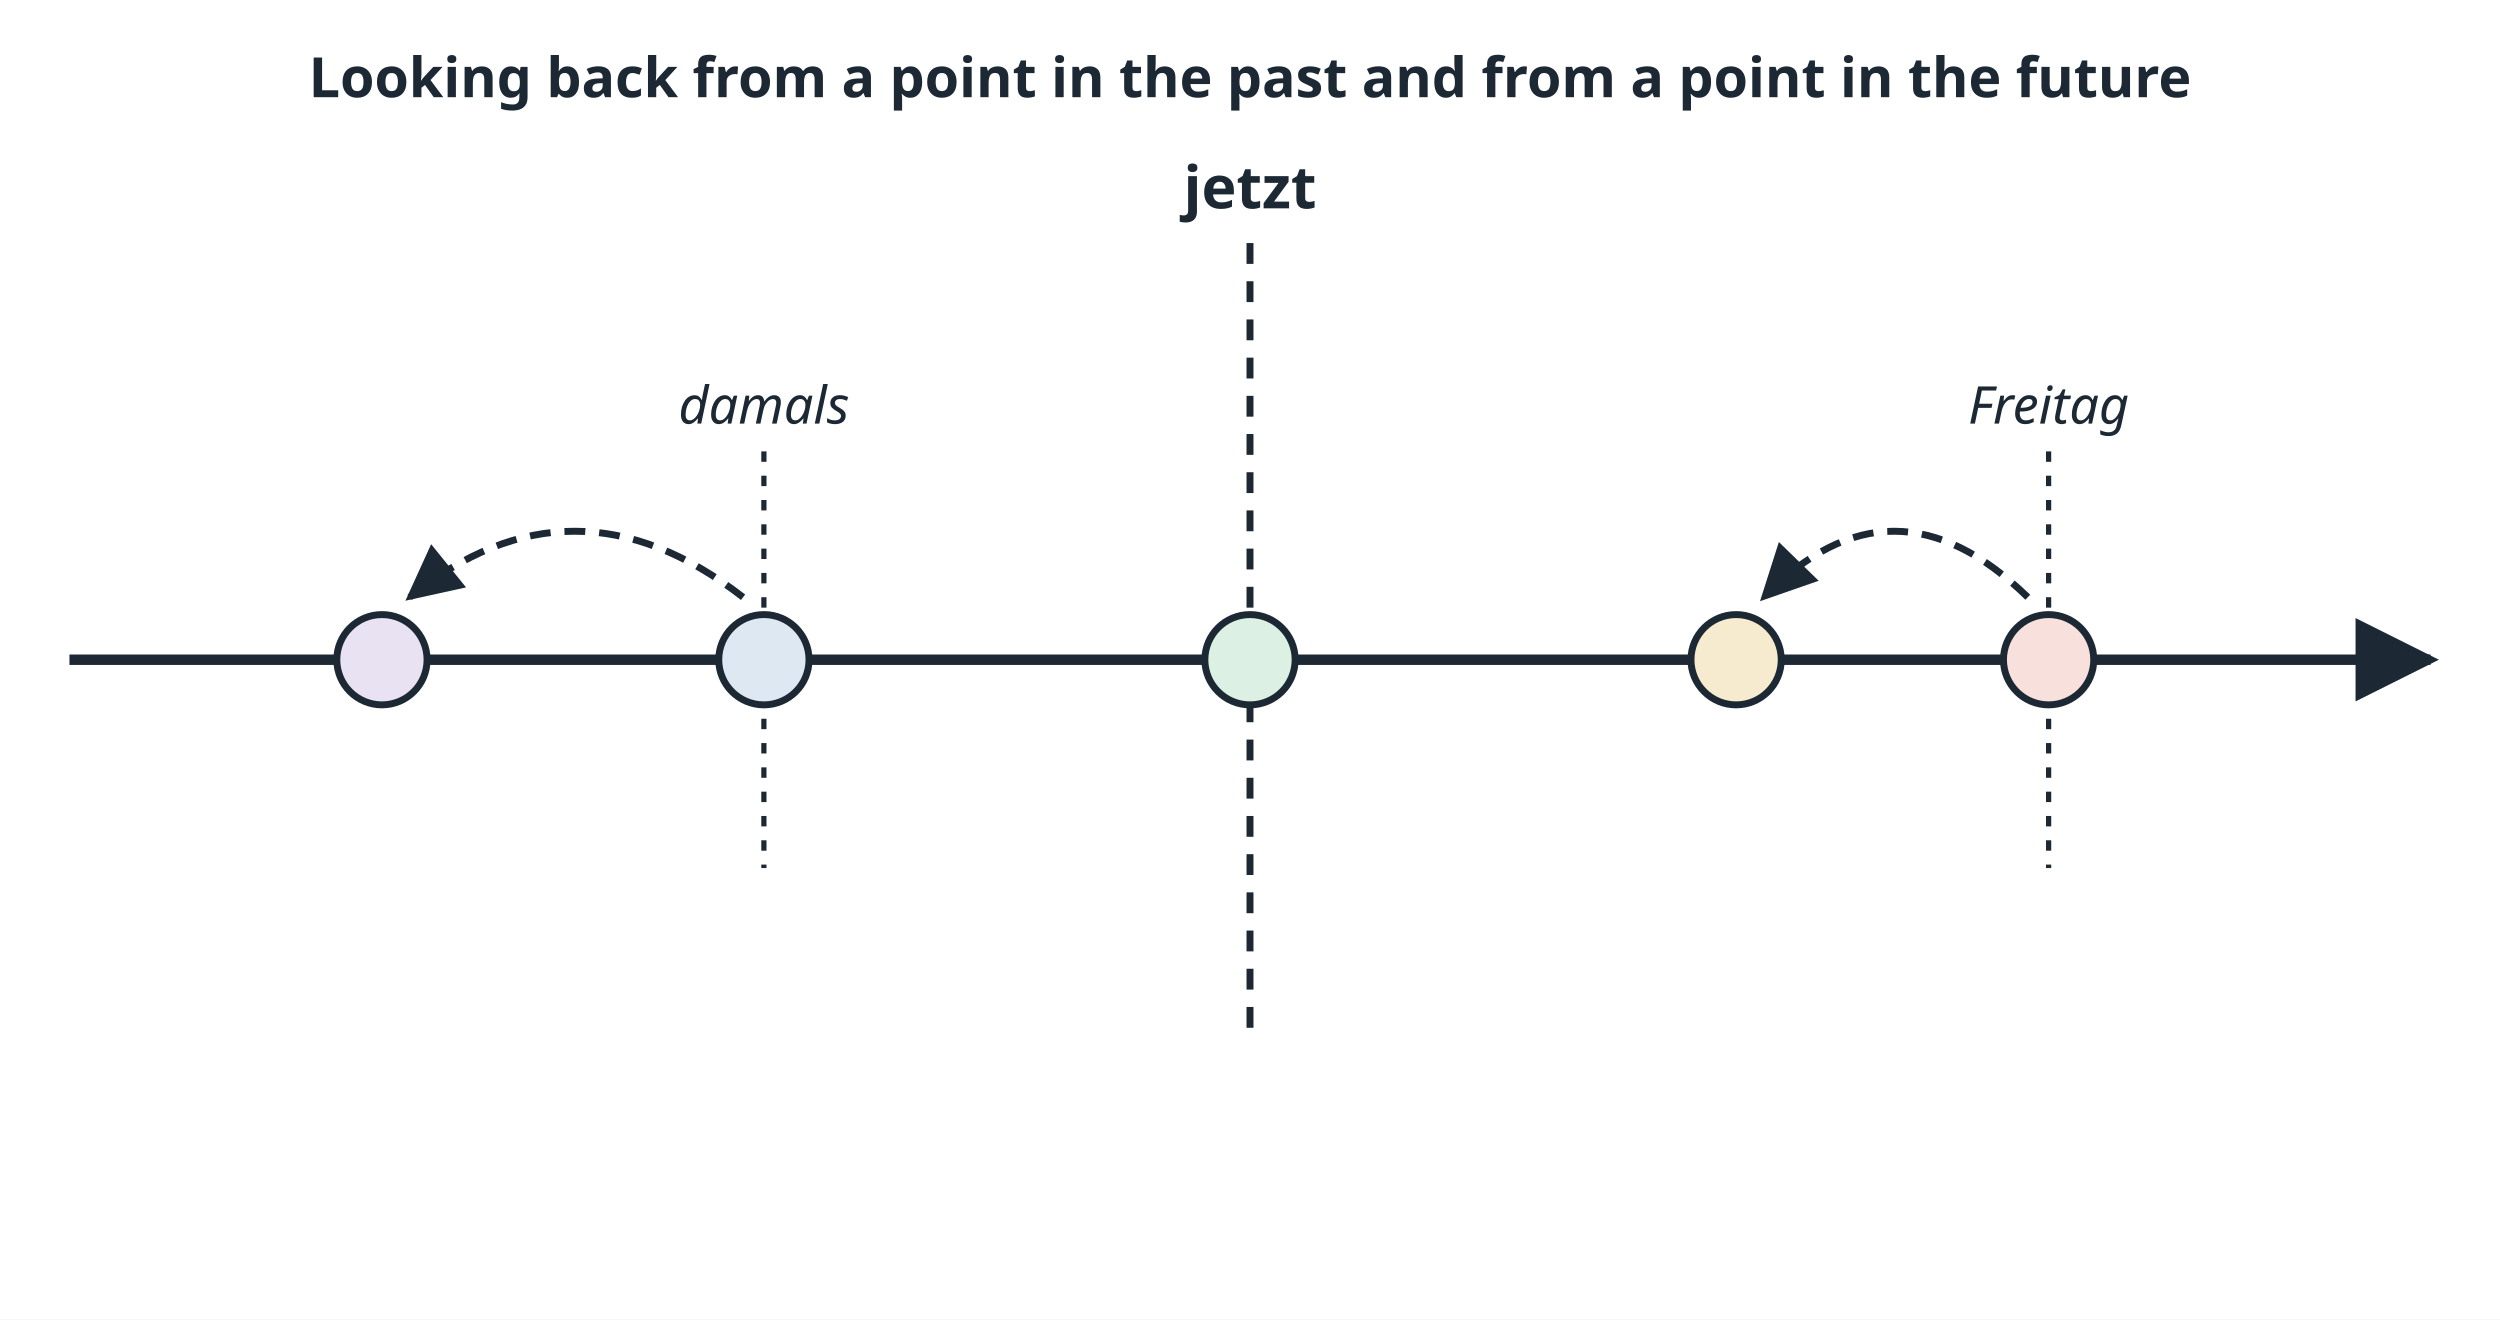
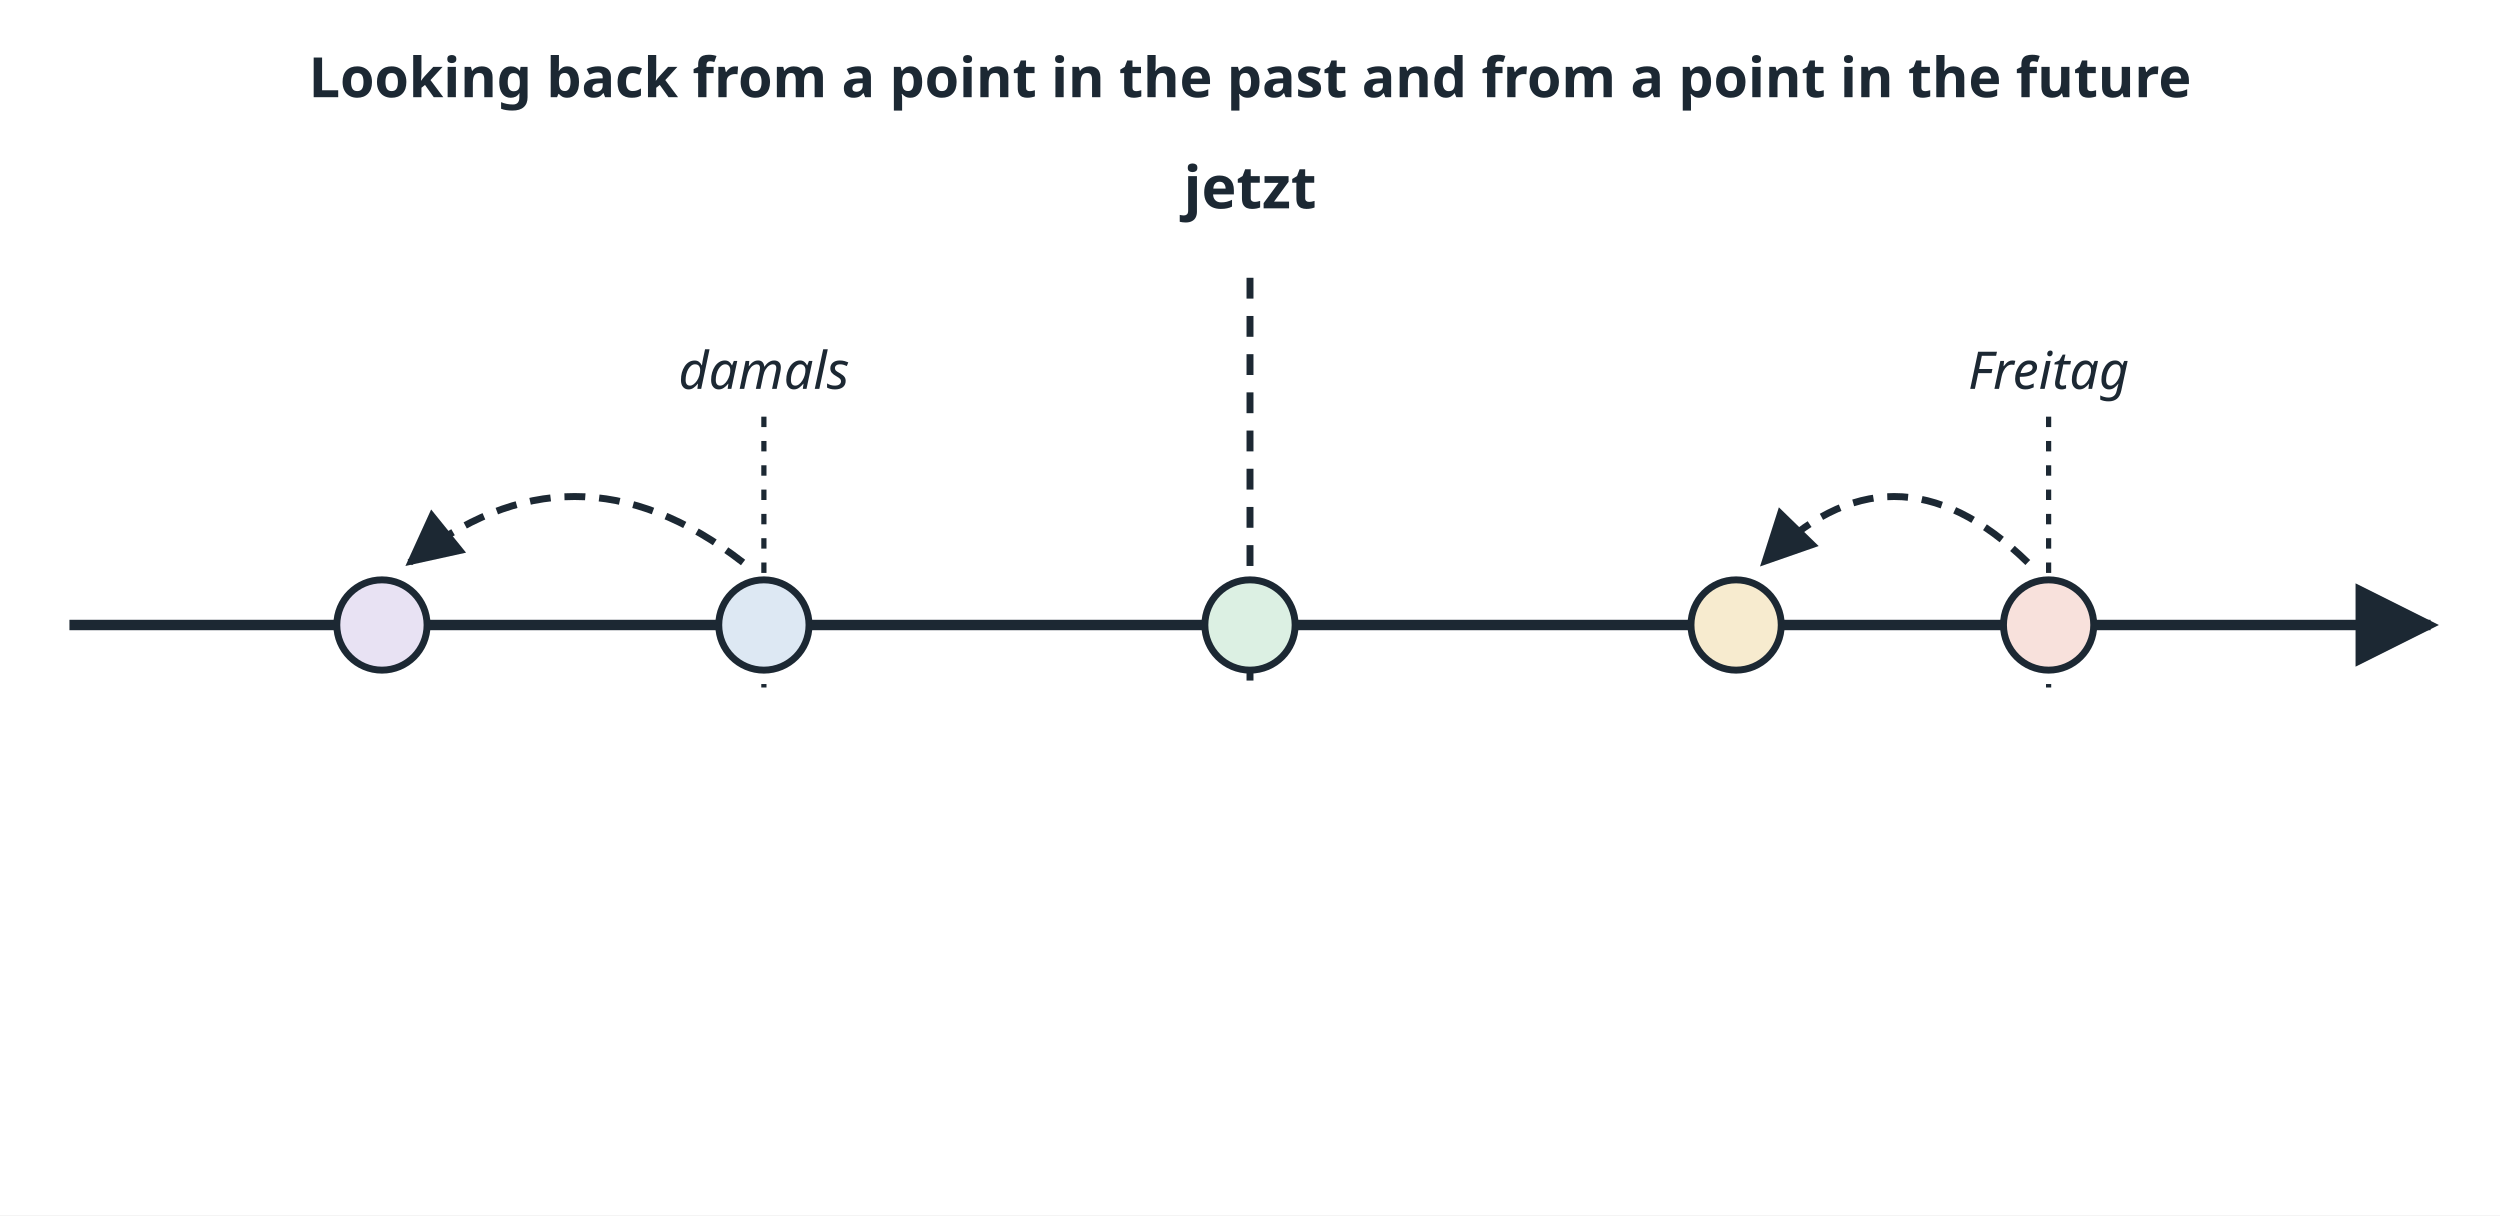
- <svg xmlns="http://www.w3.org/2000/svg" viewBox="0 0 720 380" width="720" height="380" role="img">
+ <svg xmlns="http://www.w3.org/2000/svg" viewBox="0 0 720 350" width="720" height="350" role="img">
  <defs>
    <marker id="arr" viewBox="0 0 10 10" refX="9" refY="5" markerWidth="8" markerHeight="8" orient="auto-start-reverse">
      <path d="M0 0 L10 5 L0 10 z" fill="#1c2833" />
    </marker>
  </defs>
-   <rect x="0" y="0" width="720" height="380" fill="#ffffff" />
-   <line x1="20" y1="190" x2="700" y2="190" stroke="#1c2833" stroke-width="3" marker-end="url(#arr)" />
-   <line x1="360" y1="70" x2="360" y2="300" stroke="#1c2833" stroke-width="2" stroke-dasharray="6 5" />
+   <rect x="0" y="0" width="720" height="350" fill="#ffffff" />
+   <line x1="20" y1="180" x2="700" y2="180" stroke="#1c2833" stroke-width="3" marker-end="url(#arr)" />
+   <line x1="360" y1="80" x2="360" y2="200" stroke="#1c2833" stroke-width="2" stroke-dasharray="6 5" />
  <text x="360" y="60" font-family="sans-serif" font-size="17" font-weight="bold" font-style="normal" fill="#1c2833" text-anchor="middle">jetzt</text>
-   <line x1="220" y1="130" x2="220" y2="250" stroke="#1c2833" stroke-width="1.5" stroke-dasharray="3 4" />
-   <line x1="590" y1="130" x2="590" y2="250" stroke="#1c2833" stroke-width="1.5" stroke-dasharray="3 4" />
-   <text x="220" y="122" font-family="sans-serif" font-size="15" font-weight="normal" font-style="italic" fill="#1c2833" text-anchor="middle">damals</text>
-   <text x="590" y="122" font-family="sans-serif" font-size="15" font-weight="normal" font-style="italic" fill="#1c2833" text-anchor="middle">Freitag</text>
-   <circle cx="110" cy="190" r="13" fill="#e8e2f3" stroke="#1c2833" stroke-width="2" />
-   <circle cx="220" cy="190" r="13" fill="#dde8f3" stroke="#1c2833" stroke-width="2" />
-   <circle cx="360" cy="190" r="13" fill="#dcf0e3" stroke="#1c2833" stroke-width="2" />
-   <circle cx="500" cy="190" r="13" fill="#f7ebcf" stroke="#1c2833" stroke-width="2" />
-   <circle cx="590" cy="190" r="13" fill="#f8e1dc" stroke="#1c2833" stroke-width="2" />
-   <path d="M214 172 Q165 134 118 172" fill="none" stroke="#1c2833" stroke-width="2" stroke-dasharray="6 4" marker-end="url(#arr)" />
-   <path d="M584 172 Q545 134 508 172" fill="none" stroke="#1c2833" stroke-width="2" stroke-dasharray="6 4" marker-end="url(#arr)" />
+   <line x1="220" y1="120" x2="220" y2="198" stroke="#1c2833" stroke-width="1.5" stroke-dasharray="3 4" />
+   <line x1="590" y1="120" x2="590" y2="198" stroke="#1c2833" stroke-width="1.5" stroke-dasharray="3 4" />
+   <text x="220" y="112" font-family="sans-serif" font-size="15" font-weight="normal" font-style="italic" fill="#1c2833" text-anchor="middle">damals</text>
+   <text x="590" y="112" font-family="sans-serif" font-size="15" font-weight="normal" font-style="italic" fill="#1c2833" text-anchor="middle">Freitag</text>
+   <circle cx="110" cy="180" r="13" fill="#e8e2f3" stroke="#1c2833" stroke-width="2" />
+   <circle cx="220" cy="180" r="13" fill="#dde8f3" stroke="#1c2833" stroke-width="2" />
+   <circle cx="360" cy="180" r="13" fill="#dcf0e3" stroke="#1c2833" stroke-width="2" />
+   <circle cx="500" cy="180" r="13" fill="#f7ebcf" stroke="#1c2833" stroke-width="2" />
+   <circle cx="590" cy="180" r="13" fill="#f8e1dc" stroke="#1c2833" stroke-width="2" />
+   <path d="M214 162 Q165 124 118 162" fill="none" stroke="#1c2833" stroke-width="2" stroke-dasharray="6 4" marker-end="url(#arr)" />
+   <path d="M584 162 Q545 124 508 162" fill="none" stroke="#1c2833" stroke-width="2" stroke-dasharray="6 4" marker-end="url(#arr)" />
  <text x="360.0" y="28" font-family="sans-serif" font-size="16" font-weight="bold" font-style="normal" fill="#1c2833" text-anchor="middle">Looking back from a point in the past and from a point in the future</text>
</svg>
